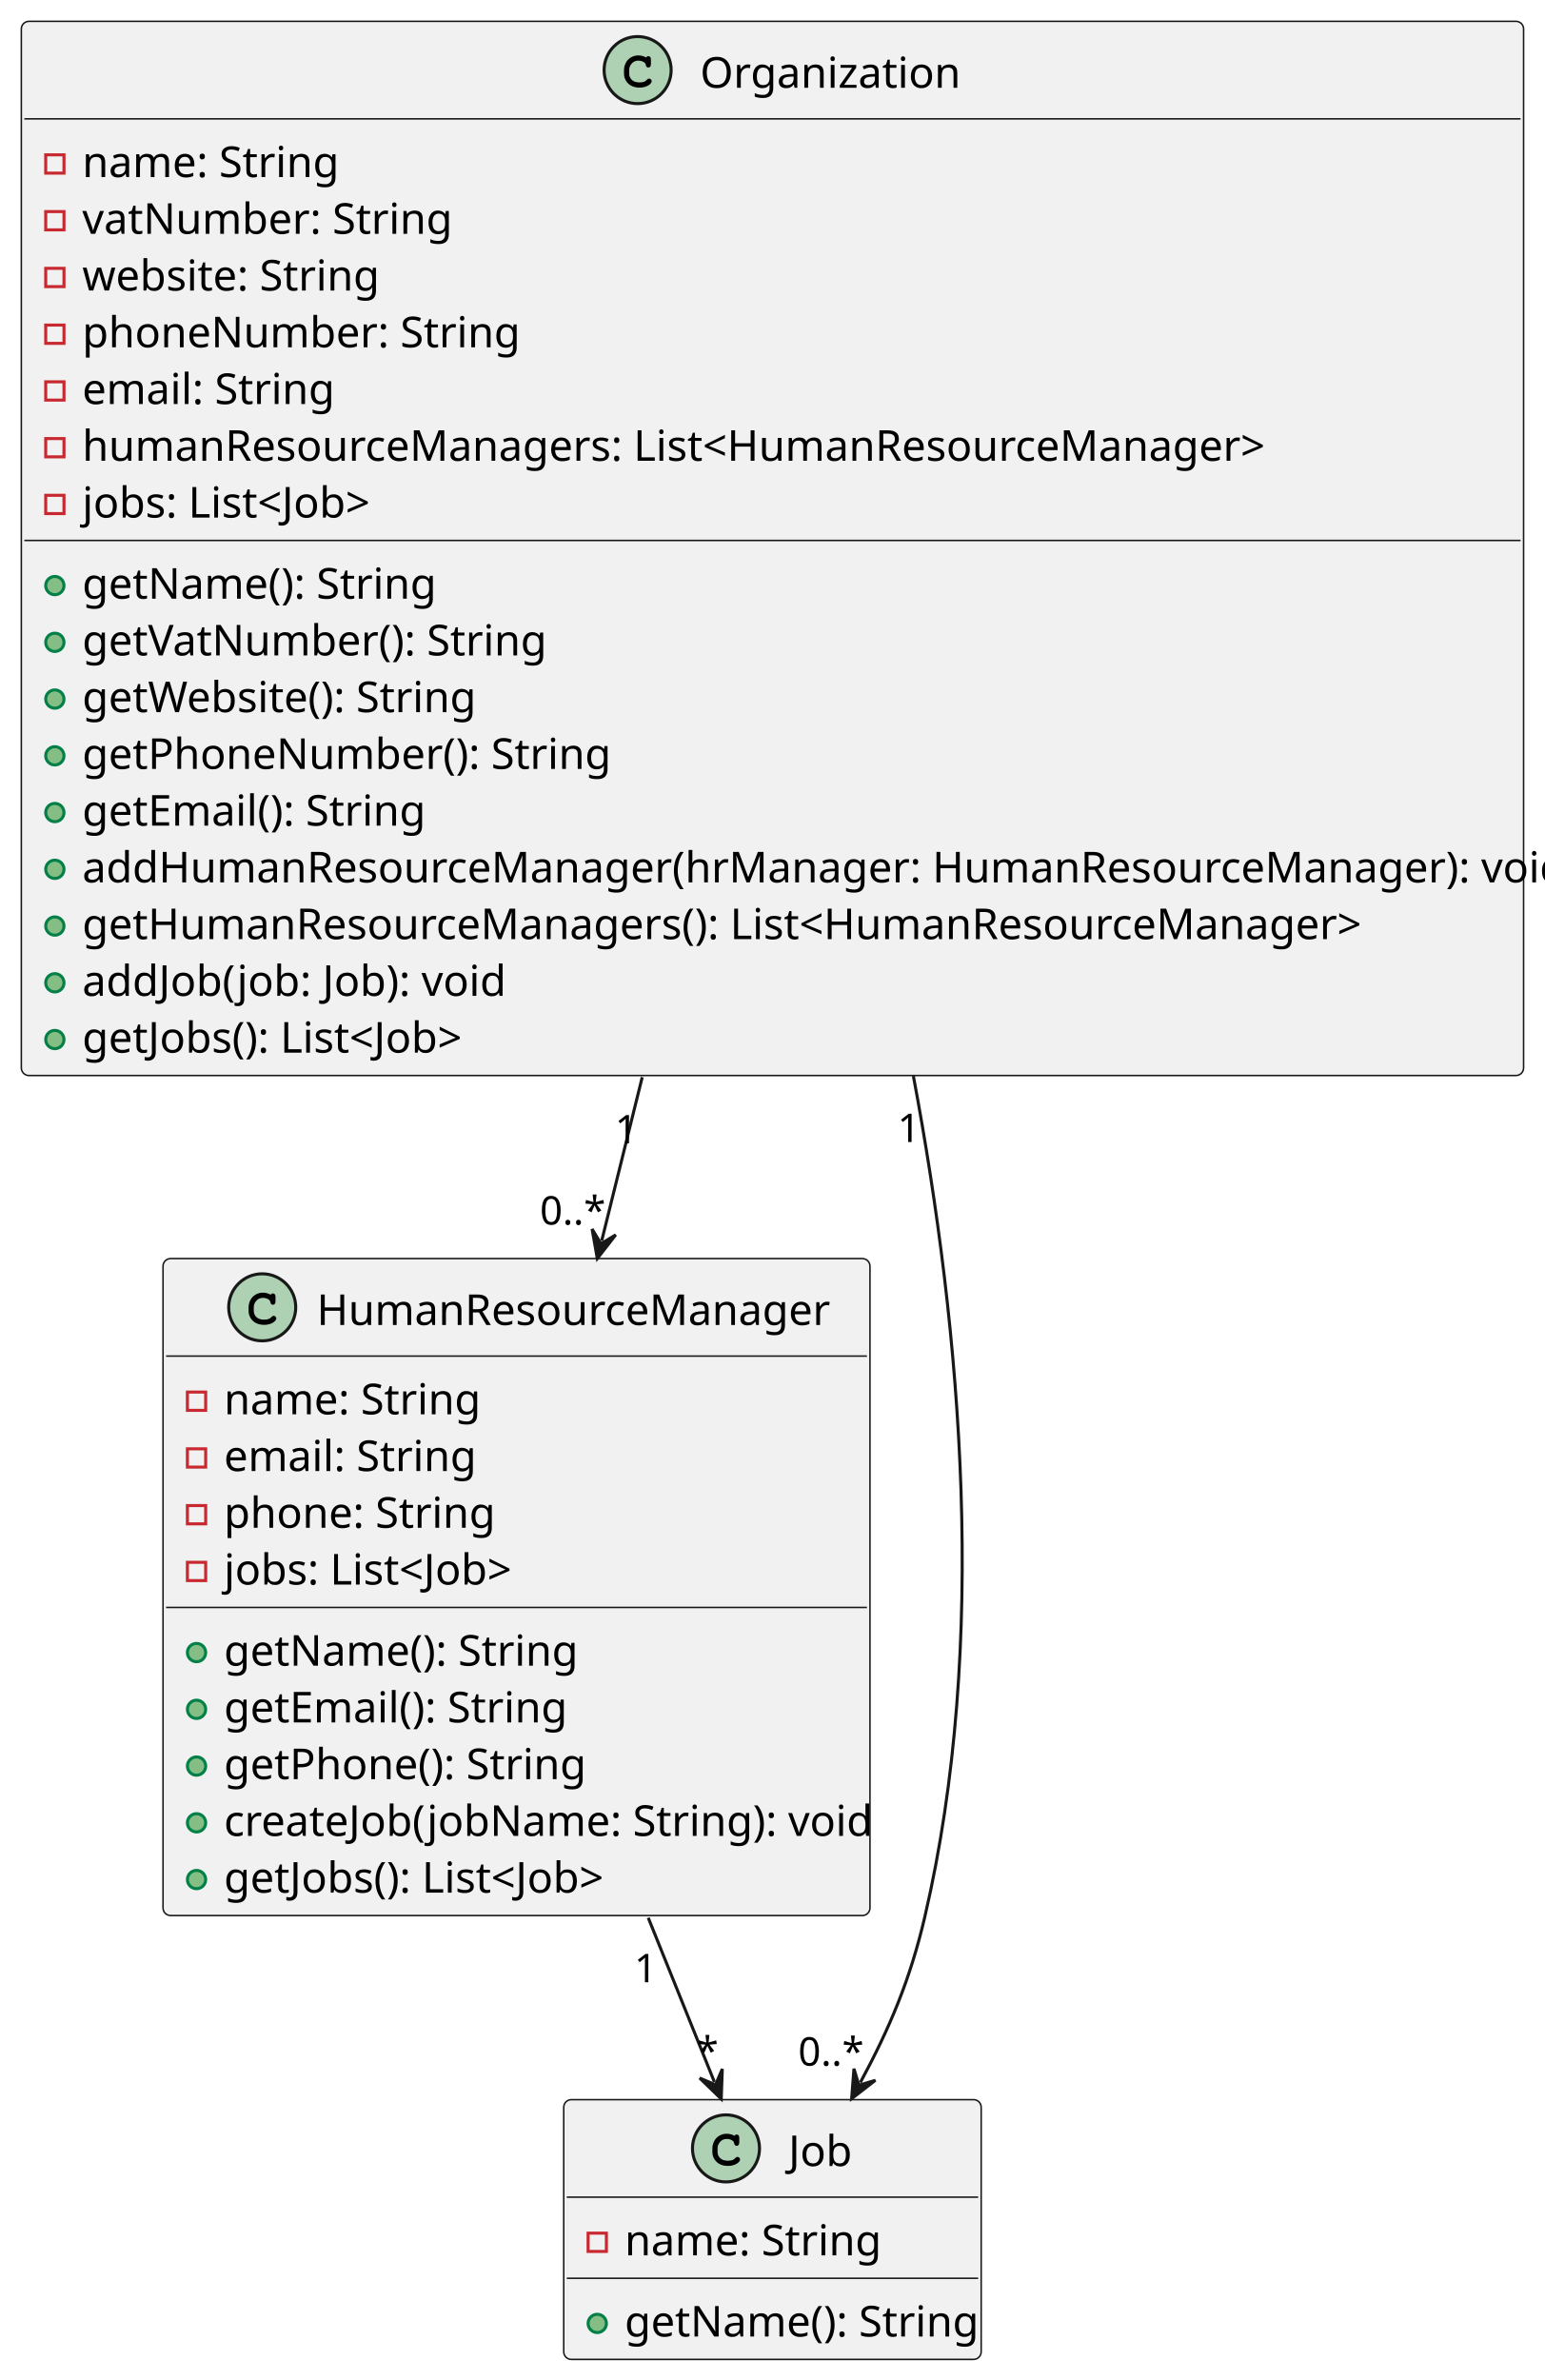
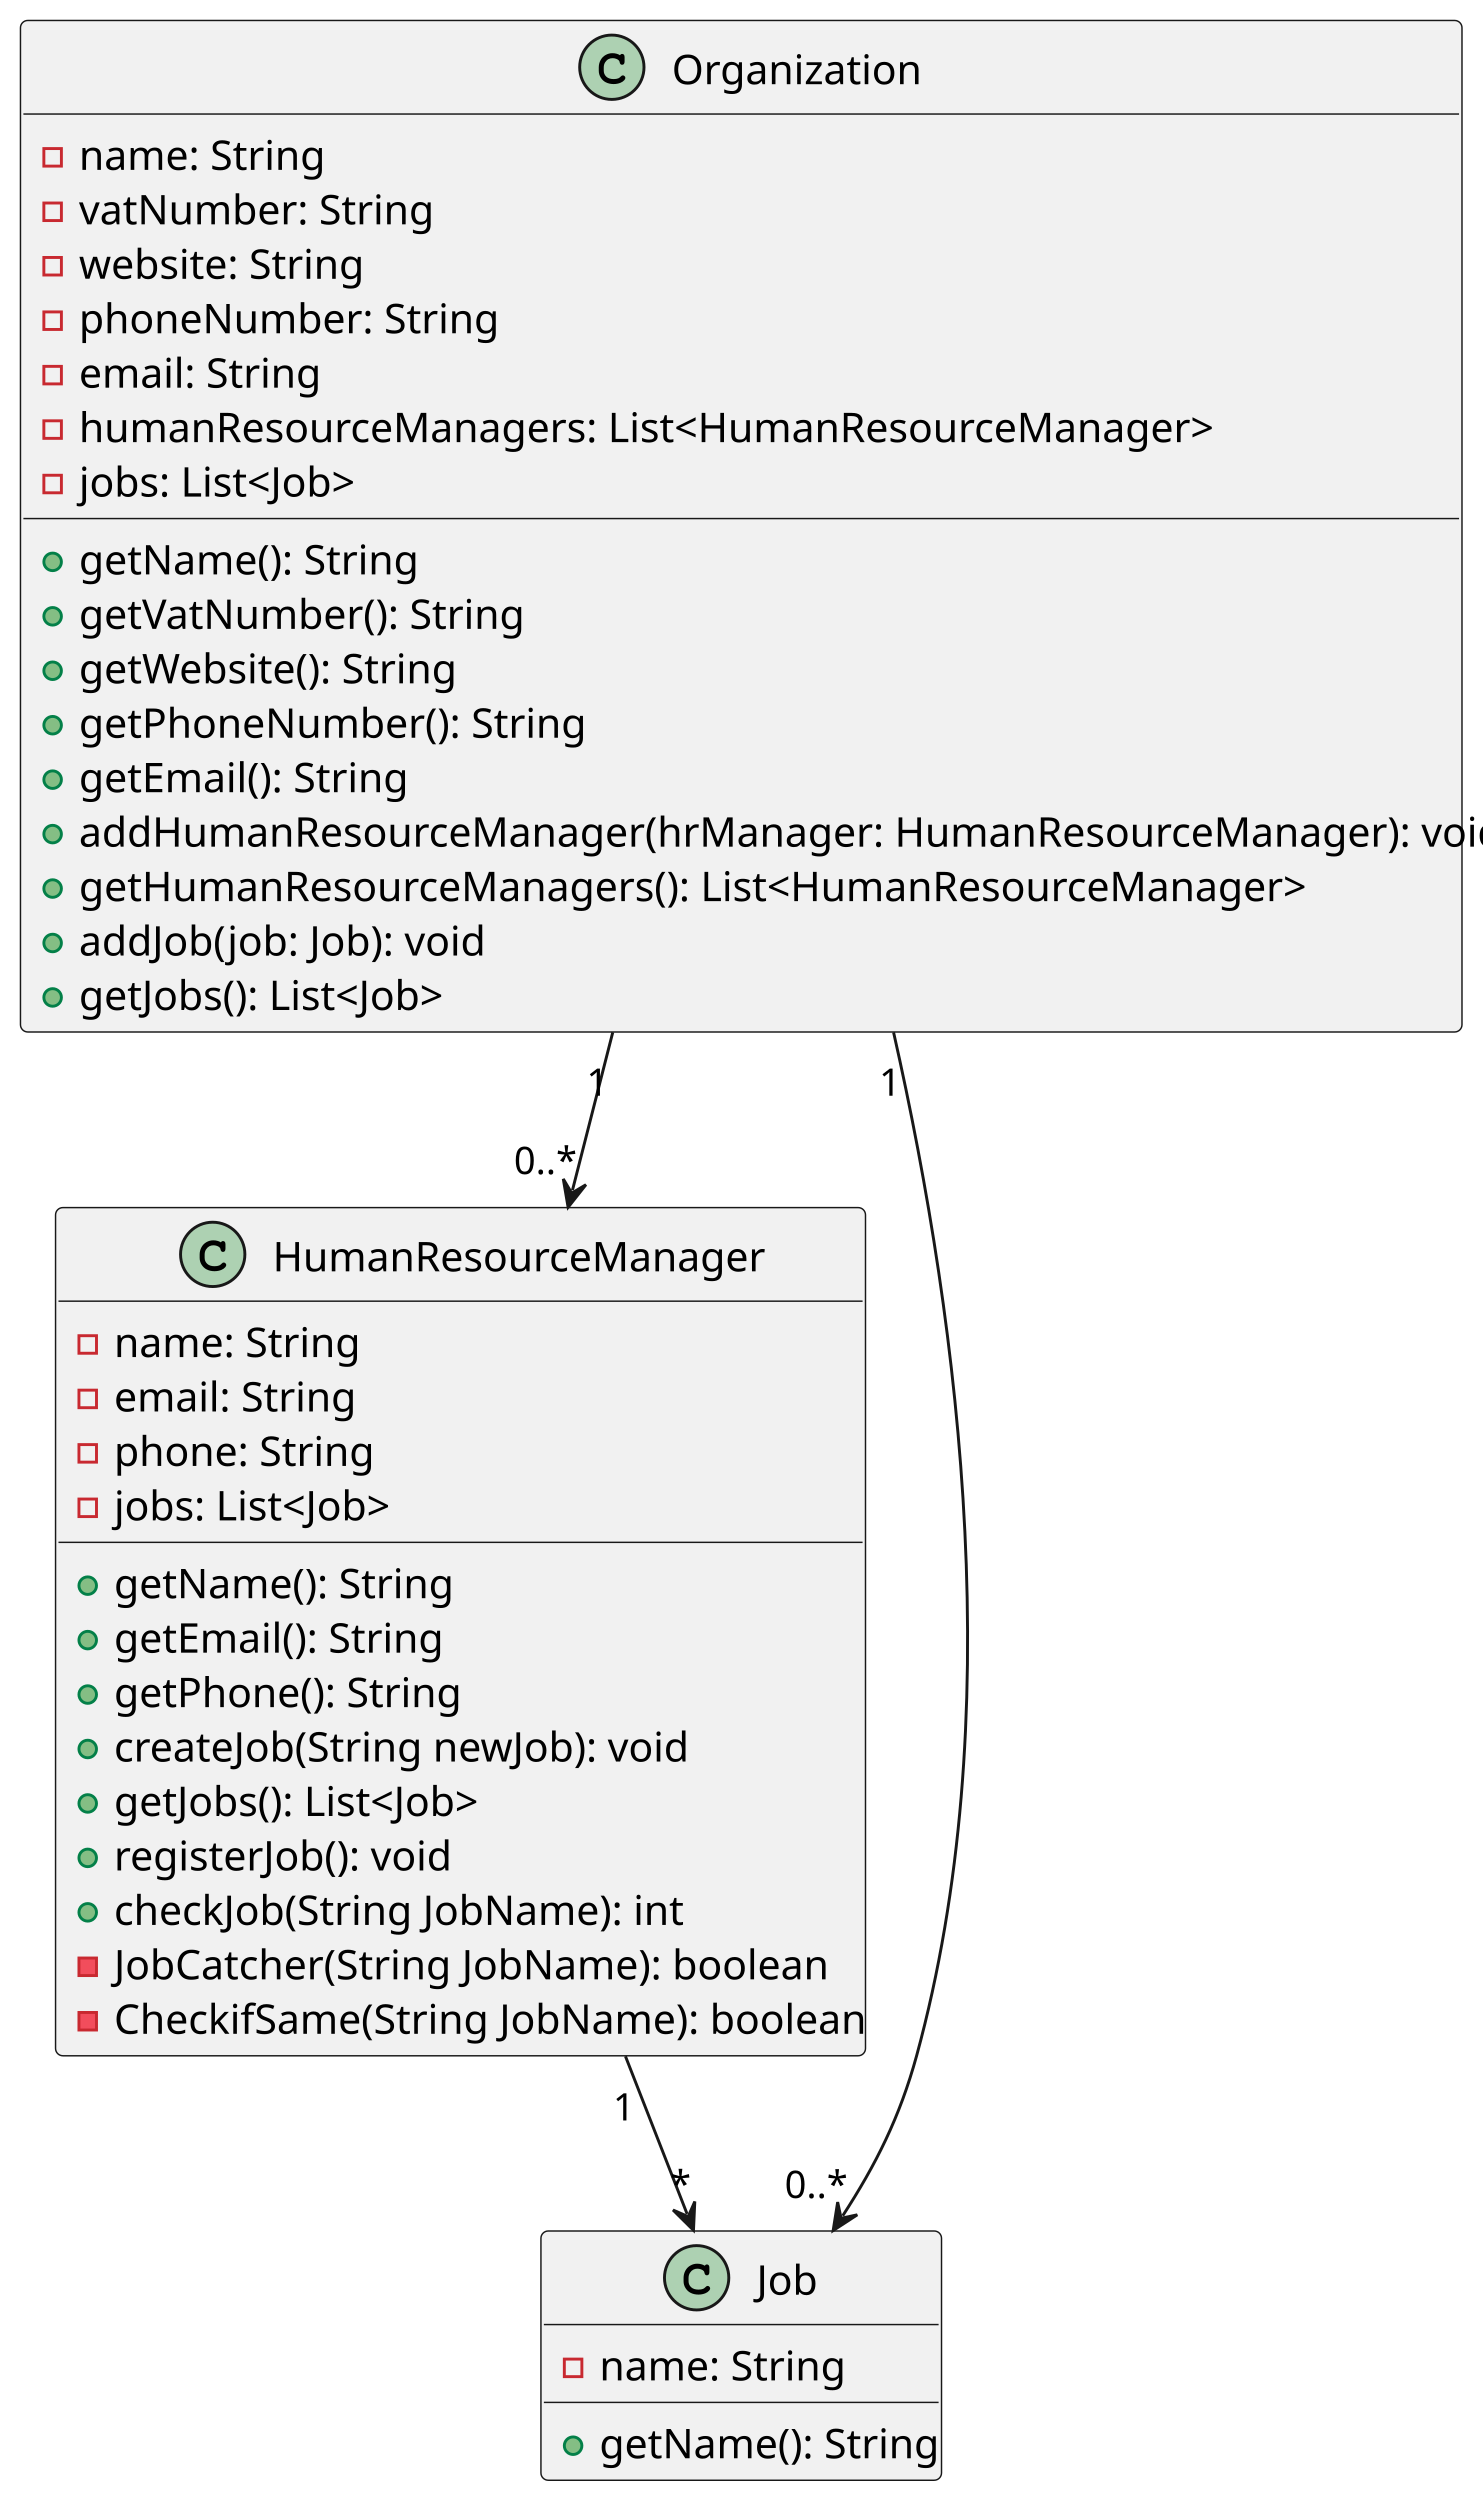
- <svg xmlns="http://www.w3.org/2000/svg" contentStyleType="text/css" height="781px" preserveAspectRatio="none" style="width:507px;height:781px;background:#FFFFFF;" version="1.1" viewBox="0 0 507 781" width="507px" zoomAndPan="magnify">
+ <svg xmlns="http://www.w3.org/2000/svg" contentStyleType="text/css" height="855px" preserveAspectRatio="none" style="width:507px;height:855px;background:#FFFFFF;" version="1.1" viewBox="0 0 507 855" width="507px" zoomAndPan="magnify">
  <defs />
  <g>
    <g id="elem_Organization">
      <rect codeLine="2" fill="#F1F1F1" height="345.938" id="Organization" rx="2.5" ry="2.5" style="stroke:#181818;stroke-width:0.5;" width="493" x="7" y="7" />
      <ellipse cx="209.25" cy="23" fill="#ADD1B2" rx="11" ry="11" style="stroke:#181818;stroke-width:1.0;" />
      <path d="M212.016,18.875 Q212.172,18.656 212.359,18.547 Q212.547,18.438 212.766,18.438 Q213.141,18.438 213.375,18.703 Q213.609,18.953 213.609,19.562 L213.609,21.016 Q213.609,21.625 213.375,21.891 Q213.141,22.156 212.766,22.156 Q212.422,22.156 212.219,21.953 Q212.016,21.766 211.906,21.25 Q211.859,20.891 211.672,20.703 Q211.344,20.328 210.734,20.109 Q210.125,19.891 209.5,19.891 Q208.734,19.891 208.094,20.219 Q207.469,20.547 206.969,21.297 Q206.484,22.047 206.484,23.078 L206.484,24.172 Q206.484,25.406 207.375,26.234 Q208.266,27.047 209.859,27.047 Q210.797,27.047 211.453,26.797 Q211.844,26.641 212.266,26.203 Q212.531,25.938 212.672,25.859 Q212.828,25.781 213.031,25.781 Q213.359,25.781 213.609,26.047 Q213.875,26.297 213.875,26.641 Q213.875,26.984 213.531,27.391 Q213.031,27.969 212.234,28.297 Q211.156,28.75 209.859,28.75 Q208.344,28.75 207.141,28.125 Q206.156,27.625 205.469,26.562 Q204.781,25.484 204.781,24.203 L204.781,23.047 Q204.781,21.719 205.391,20.578 Q206.016,19.422 207.109,18.812 Q208.203,18.188 209.438,18.188 Q210.172,18.188 210.812,18.359 Q211.469,18.516 212.016,18.875 Z " fill="#000000" />
      <text fill="#000000" font-family="sans-serif" font-size="14" lengthAdjust="spacing" textLength="80" x="229.75" y="28.797">Organization</text>
      <line style="stroke:#181818;stroke-width:0.5;" x1="8" x2="499" y1="39" y2="39" />
      <rect fill="none" height="6" style="stroke:#C82930;stroke-width:1.0;" width="6" x="15" y="50.81" />
      <text fill="#000000" font-family="sans-serif" font-size="14" lengthAdjust="spacing" textLength="80" x="27" y="58.107">name: String</text>
      <rect fill="none" height="6" style="stroke:#C82930;stroke-width:1.0;" width="6" x="15" y="69.432" />
      <text fill="#000000" font-family="sans-serif" font-size="14" lengthAdjust="spacing" textLength="113" x="27" y="76.728">vatNumber: String</text>
      <rect fill="none" height="6" style="stroke:#C82930;stroke-width:1.0;" width="6" x="15" y="88.053" />
      <text fill="#000000" font-family="sans-serif" font-size="14" lengthAdjust="spacing" textLength="92" x="27" y="95.35">website: String</text>
      <rect fill="none" height="6" style="stroke:#C82930;stroke-width:1.0;" width="6" x="15" y="106.674" />
      <text fill="#000000" font-family="sans-serif" font-size="14" lengthAdjust="spacing" textLength="134" x="27" y="113.971">phoneNumber: String</text>
      <rect fill="none" height="6" style="stroke:#C82930;stroke-width:1.0;" width="6" x="15" y="125.295" />
      <text fill="#000000" font-family="sans-serif" font-size="14" lengthAdjust="spacing" textLength="78" x="27" y="132.592">email: String</text>
      <rect fill="none" height="6" style="stroke:#C82930;stroke-width:1.0;" width="6" x="15" y="143.916" />
      <text fill="#000000" font-family="sans-serif" font-size="14" lengthAdjust="spacing" textLength="374" x="27" y="151.213">humanResourceManagers: List&lt;HumanResourceManager&gt;</text>
      <rect fill="none" height="6" style="stroke:#C82930;stroke-width:1.0;" width="6" x="15" y="162.537" />
      <text fill="#000000" font-family="sans-serif" font-size="14" lengthAdjust="spacing" textLength="94" x="27" y="169.834">jobs: List&lt;Job&gt;</text>
      <line style="stroke:#181818;stroke-width:0.5;" x1="8" x2="499" y1="177.348" y2="177.348" />
      <ellipse cx="18" cy="192.158" fill="#84BE84" rx="3" ry="3" style="stroke:#038048;stroke-width:1.0;" />
      <text fill="#000000" font-family="sans-serif" font-size="14" lengthAdjust="spacing" textLength="111" x="27" y="196.455">getName(): String</text>
      <ellipse cx="18" cy="210.779" fill="#84BE84" rx="3" ry="3" style="stroke:#038048;stroke-width:1.0;" />
      <text fill="#000000" font-family="sans-serif" font-size="14" lengthAdjust="spacing" textLength="145" x="27" y="215.076">getVatNumber(): String</text>
      <ellipse cx="18" cy="229.4" fill="#84BE84" rx="3" ry="3" style="stroke:#038048;stroke-width:1.0;" />
      <text fill="#000000" font-family="sans-serif" font-size="14" lengthAdjust="spacing" textLength="126" x="27" y="233.697">getWebsite(): String</text>
      <ellipse cx="18" cy="248.022" fill="#84BE84" rx="3" ry="3" style="stroke:#038048;stroke-width:1.0;" />
      <text fill="#000000" font-family="sans-serif" font-size="14" lengthAdjust="spacing" textLength="165" x="27" y="252.318">getPhoneNumber(): String</text>
      <ellipse cx="18" cy="266.643" fill="#84BE84" rx="3" ry="3" style="stroke:#038048;stroke-width:1.0;" />
      <text fill="#000000" font-family="sans-serif" font-size="14" lengthAdjust="spacing" textLength="109" x="27" y="270.94">getEmail(): String</text>
      <ellipse cx="18" cy="285.264" fill="#84BE84" rx="3" ry="3" style="stroke:#038048;stroke-width:1.0;" />
      <text fill="#000000" font-family="sans-serif" font-size="14" lengthAdjust="spacing" textLength="467" x="27" y="289.56">addHumanResourceManager(hrManager: HumanResourceManager): void</text>
      <ellipse cx="18" cy="303.885" fill="#84BE84" rx="3" ry="3" style="stroke:#038048;stroke-width:1.0;" />
      <text fill="#000000" font-family="sans-serif" font-size="14" lengthAdjust="spacing" textLength="405" x="27" y="308.182">getHumanResourceManagers(): List&lt;HumanResourceManager&gt;</text>
      <ellipse cx="18" cy="322.506" fill="#84BE84" rx="3" ry="3" style="stroke:#038048;stroke-width:1.0;" />
      <text fill="#000000" font-family="sans-serif" font-size="14" lengthAdjust="spacing" textLength="139" x="27" y="326.803">addJob(job: Job): void</text>
      <ellipse cx="18" cy="341.127" fill="#84BE84" rx="3" ry="3" style="stroke:#038048;stroke-width:1.0;" />
      <text fill="#000000" font-family="sans-serif" font-size="14" lengthAdjust="spacing" textLength="127" x="27" y="345.424">getJobs(): List&lt;Job&gt;</text>
    </g>
    <g id="elem_HumanResourceManager">
-       <rect codeLine="21" fill="#F1F1F1" height="215.59" id="HumanResourceManager" rx="2.5" ry="2.5" style="stroke:#181818;stroke-width:0.5;" width="232" x="53.5" y="413" />
-       <ellipse cx="86.05" cy="429" fill="#ADD1B2" rx="11" ry="11" style="stroke:#181818;stroke-width:1.0;" />
-       <path d="M88.816,424.875 Q88.972,424.656 89.159,424.547 Q89.347,424.438 89.566,424.438 Q89.941,424.438 90.175,424.703 Q90.409,424.953 90.409,425.562 L90.409,427.016 Q90.409,427.625 90.175,427.891 Q89.941,428.156 89.566,428.156 Q89.222,428.156 89.019,427.953 Q88.816,427.766 88.706,427.25 Q88.659,426.891 88.472,426.703 Q88.144,426.328 87.534,426.109 Q86.925,425.891 86.3,425.891 Q85.534,425.891 84.894,426.219 Q84.269,426.547 83.769,427.297 Q83.284,428.047 83.284,429.078 L83.284,430.172 Q83.284,431.406 84.175,432.234 Q85.066,433.047 86.659,433.047 Q87.597,433.047 88.253,432.797 Q88.644,432.641 89.066,432.203 Q89.331,431.938 89.472,431.859 Q89.628,431.781 89.831,431.781 Q90.159,431.781 90.409,432.047 Q90.675,432.297 90.675,432.641 Q90.675,432.984 90.331,433.391 Q89.831,433.969 89.034,434.297 Q87.956,434.75 86.659,434.75 Q85.144,434.75 83.941,434.125 Q82.956,433.625 82.269,432.562 Q81.581,431.484 81.581,430.203 L81.581,429.047 Q81.581,427.719 82.191,426.578 Q82.816,425.422 83.909,424.812 Q85.003,424.188 86.237,424.188 Q86.972,424.188 87.612,424.359 Q88.269,424.516 88.816,424.875 Z " fill="#000000" />
-       <text fill="#000000" font-family="sans-serif" font-size="14" lengthAdjust="spacing" textLength="161" x="103.95" y="434.797">HumanResourceManager</text>
-       <line style="stroke:#181818;stroke-width:0.5;" x1="54.5" x2="284.5" y1="445" y2="445" />
-       <rect fill="none" height="6" style="stroke:#C82930;stroke-width:1.0;" width="6" x="61.5" y="456.81" />
-       <text fill="#000000" font-family="sans-serif" font-size="14" lengthAdjust="spacing" textLength="80" x="73.5" y="464.107">name: String</text>
-       <rect fill="none" height="6" style="stroke:#C82930;stroke-width:1.0;" width="6" x="61.5" y="475.432" />
-       <text fill="#000000" font-family="sans-serif" font-size="14" lengthAdjust="spacing" textLength="78" x="73.5" y="482.728">email: String</text>
-       <rect fill="none" height="6" style="stroke:#C82930;stroke-width:1.0;" width="6" x="61.5" y="494.053" />
-       <text fill="#000000" font-family="sans-serif" font-size="14" lengthAdjust="spacing" textLength="85" x="73.5" y="501.35">phone: String</text>
-       <rect fill="none" height="6" style="stroke:#C82930;stroke-width:1.0;" width="6" x="61.5" y="512.674" />
-       <text fill="#000000" font-family="sans-serif" font-size="14" lengthAdjust="spacing" textLength="94" x="73.5" y="519.971">jobs: List&lt;Job&gt;</text>
-       <line style="stroke:#181818;stroke-width:0.5;" x1="54.5" x2="284.5" y1="527.484" y2="527.484" />
-       <ellipse cx="64.5" cy="542.295" fill="#84BE84" rx="3" ry="3" style="stroke:#038048;stroke-width:1.0;" />
-       <text fill="#000000" font-family="sans-serif" font-size="14" lengthAdjust="spacing" textLength="111" x="73.5" y="546.592">getName(): String</text>
-       <ellipse cx="64.5" cy="560.916" fill="#84BE84" rx="3" ry="3" style="stroke:#038048;stroke-width:1.0;" />
-       <text fill="#000000" font-family="sans-serif" font-size="14" lengthAdjust="spacing" textLength="109" x="73.5" y="565.213">getEmail(): String</text>
-       <ellipse cx="64.5" cy="579.537" fill="#84BE84" rx="3" ry="3" style="stroke:#038048;stroke-width:1.0;" />
-       <text fill="#000000" font-family="sans-serif" font-size="14" lengthAdjust="spacing" textLength="116" x="73.5" y="583.834">getPhone(): String</text>
-       <ellipse cx="64.5" cy="598.158" fill="#84BE84" rx="3" ry="3" style="stroke:#038048;stroke-width:1.0;" />
-       <text fill="#000000" font-family="sans-serif" font-size="14" lengthAdjust="spacing" textLength="206" x="73.5" y="602.455">createJob(jobName: String): void</text>
-       <ellipse cx="64.5" cy="616.779" fill="#84BE84" rx="3" ry="3" style="stroke:#038048;stroke-width:1.0;" />
-       <text fill="#000000" font-family="sans-serif" font-size="14" lengthAdjust="spacing" textLength="127" x="73.5" y="621.076">getJobs(): List&lt;Job&gt;</text>
+       <rect codeLine="21" fill="#F1F1F1" height="290.074" id="HumanResourceManager" rx="2.5" ry="2.5" style="stroke:#181818;stroke-width:0.5;" width="277" x="19" y="413" />
+       <ellipse cx="72.75" cy="429" fill="#ADD1B2" rx="11" ry="11" style="stroke:#181818;stroke-width:1.0;" />
+       <path d="M75.516,424.875 Q75.672,424.656 75.859,424.547 Q76.047,424.438 76.266,424.438 Q76.641,424.438 76.875,424.703 Q77.109,424.953 77.109,425.562 L77.109,427.016 Q77.109,427.625 76.875,427.891 Q76.641,428.156 76.266,428.156 Q75.922,428.156 75.719,427.953 Q75.516,427.766 75.406,427.25 Q75.359,426.891 75.172,426.703 Q74.844,426.328 74.234,426.109 Q73.625,425.891 73,425.891 Q72.234,425.891 71.594,426.219 Q70.969,426.547 70.469,427.297 Q69.984,428.047 69.984,429.078 L69.984,430.172 Q69.984,431.406 70.875,432.234 Q71.766,433.047 73.359,433.047 Q74.297,433.047 74.953,432.797 Q75.344,432.641 75.766,432.203 Q76.031,431.938 76.172,431.859 Q76.328,431.781 76.531,431.781 Q76.859,431.781 77.109,432.047 Q77.375,432.297 77.375,432.641 Q77.375,432.984 77.031,433.391 Q76.531,433.969 75.734,434.297 Q74.656,434.75 73.359,434.75 Q71.844,434.75 70.641,434.125 Q69.656,433.625 68.969,432.562 Q68.281,431.484 68.281,430.203 L68.281,429.047 Q68.281,427.719 68.891,426.578 Q69.516,425.422 70.609,424.812 Q71.703,424.188 72.938,424.188 Q73.672,424.188 74.312,424.359 Q74.969,424.516 75.516,424.875 Z " fill="#000000" />
+       <text fill="#000000" font-family="sans-serif" font-size="14" lengthAdjust="spacing" textLength="161" x="93.25" y="434.797">HumanResourceManager</text>
+       <line style="stroke:#181818;stroke-width:0.5;" x1="20" x2="295" y1="445" y2="445" />
+       <rect fill="none" height="6" style="stroke:#C82930;stroke-width:1.0;" width="6" x="27" y="456.81" />
+       <text fill="#000000" font-family="sans-serif" font-size="14" lengthAdjust="spacing" textLength="80" x="39" y="464.107">name: String</text>
+       <rect fill="none" height="6" style="stroke:#C82930;stroke-width:1.0;" width="6" x="27" y="475.432" />
+       <text fill="#000000" font-family="sans-serif" font-size="14" lengthAdjust="spacing" textLength="78" x="39" y="482.728">email: String</text>
+       <rect fill="none" height="6" style="stroke:#C82930;stroke-width:1.0;" width="6" x="27" y="494.053" />
+       <text fill="#000000" font-family="sans-serif" font-size="14" lengthAdjust="spacing" textLength="85" x="39" y="501.35">phone: String</text>
+       <rect fill="none" height="6" style="stroke:#C82930;stroke-width:1.0;" width="6" x="27" y="512.674" />
+       <text fill="#000000" font-family="sans-serif" font-size="14" lengthAdjust="spacing" textLength="94" x="39" y="519.971">jobs: List&lt;Job&gt;</text>
+       <line style="stroke:#181818;stroke-width:0.5;" x1="20" x2="295" y1="527.484" y2="527.484" />
+       <ellipse cx="30" cy="542.295" fill="#84BE84" rx="3" ry="3" style="stroke:#038048;stroke-width:1.0;" />
+       <text fill="#000000" font-family="sans-serif" font-size="14" lengthAdjust="spacing" textLength="111" x="39" y="546.592">getName(): String</text>
+       <ellipse cx="30" cy="560.916" fill="#84BE84" rx="3" ry="3" style="stroke:#038048;stroke-width:1.0;" />
+       <text fill="#000000" font-family="sans-serif" font-size="14" lengthAdjust="spacing" textLength="109" x="39" y="565.213">getEmail(): String</text>
+       <ellipse cx="30" cy="579.537" fill="#84BE84" rx="3" ry="3" style="stroke:#038048;stroke-width:1.0;" />
+       <text fill="#000000" font-family="sans-serif" font-size="14" lengthAdjust="spacing" textLength="116" x="39" y="583.834">getPhone(): String</text>
+       <ellipse cx="30" cy="598.158" fill="#84BE84" rx="3" ry="3" style="stroke:#038048;stroke-width:1.0;" />
+       <text fill="#000000" font-family="sans-serif" font-size="14" lengthAdjust="spacing" textLength="194" x="39" y="602.455">createJob(String newJob): void</text>
+       <ellipse cx="30" cy="616.779" fill="#84BE84" rx="3" ry="3" style="stroke:#038048;stroke-width:1.0;" />
+       <text fill="#000000" font-family="sans-serif" font-size="14" lengthAdjust="spacing" textLength="127" x="39" y="621.076">getJobs(): List&lt;Job&gt;</text>
+       <ellipse cx="30" cy="635.4" fill="#84BE84" rx="3" ry="3" style="stroke:#038048;stroke-width:1.0;" />
+       <text fill="#000000" font-family="sans-serif" font-size="14" lengthAdjust="spacing" textLength="114" x="39" y="639.697">registerJob(): void</text>
+       <ellipse cx="30" cy="654.021" fill="#84BE84" rx="3" ry="3" style="stroke:#038048;stroke-width:1.0;" />
+       <text fill="#000000" font-family="sans-serif" font-size="14" lengthAdjust="spacing" textLength="191" x="39" y="658.318">checkJob(String JobName): int</text>
+       <rect fill="#F24D5C" height="6" style="stroke:#C82930;stroke-width:1.0;" width="6" x="27" y="669.643" />
+       <text fill="#000000" font-family="sans-serif" font-size="14" lengthAdjust="spacing" textLength="240" x="39" y="676.939">JobCatcher(String JobName): boolean</text>
+       <rect fill="#F24D5C" height="6" style="stroke:#C82930;stroke-width:1.0;" width="6" x="27" y="688.264" />
+       <text fill="#000000" font-family="sans-serif" font-size="14" lengthAdjust="spacing" textLength="251" x="39" y="695.561">CheckifSame(String JobName): boolean</text>
    </g>
    <g id="elem_Job">
-       <rect codeLine="33" fill="#F1F1F1" height="85.242" id="Job" rx="2.5" ry="2.5" style="stroke:#181818;stroke-width:0.5;" width="137" x="185" y="689" />
-       <ellipse cx="238.25" cy="705" fill="#ADD1B2" rx="11" ry="11" style="stroke:#181818;stroke-width:1.0;" />
-       <path d="M241.016,700.875 Q241.172,700.656 241.359,700.547 Q241.547,700.438 241.766,700.438 Q242.141,700.438 242.375,700.703 Q242.609,700.953 242.609,701.562 L242.609,703.016 Q242.609,703.625 242.375,703.891 Q242.141,704.156 241.766,704.156 Q241.422,704.156 241.219,703.953 Q241.016,703.766 240.906,703.25 Q240.859,702.891 240.672,702.703 Q240.344,702.328 239.734,702.109 Q239.125,701.891 238.5,701.891 Q237.734,701.891 237.094,702.219 Q236.469,702.547 235.969,703.297 Q235.484,704.047 235.484,705.078 L235.484,706.172 Q235.484,707.406 236.375,708.234 Q237.266,709.047 238.859,709.047 Q239.797,709.047 240.453,708.797 Q240.844,708.641 241.266,708.203 Q241.531,707.938 241.672,707.859 Q241.828,707.781 242.031,707.781 Q242.359,707.781 242.609,708.047 Q242.875,708.297 242.875,708.641 Q242.875,708.984 242.531,709.391 Q242.031,709.969 241.234,710.297 Q240.156,710.75 238.859,710.75 Q237.344,710.75 236.141,710.125 Q235.156,709.625 234.469,708.562 Q233.781,707.484 233.781,706.203 L233.781,705.047 Q233.781,703.719 234.391,702.578 Q235.016,701.422 236.109,700.812 Q237.203,700.188 238.438,700.188 Q239.172,700.188 239.812,700.359 Q240.469,700.516 241.016,700.875 Z " fill="#000000" />
-       <text fill="#000000" font-family="sans-serif" font-size="14" lengthAdjust="spacing" textLength="22" x="258.75" y="710.797">Job</text>
-       <line style="stroke:#181818;stroke-width:0.5;" x1="186" x2="321" y1="721" y2="721" />
-       <rect fill="none" height="6" style="stroke:#C82930;stroke-width:1.0;" width="6" x="193" y="732.811" />
-       <text fill="#000000" font-family="sans-serif" font-size="14" lengthAdjust="spacing" textLength="80" x="205" y="740.107">name: String</text>
-       <line style="stroke:#181818;stroke-width:0.5;" x1="186" x2="321" y1="747.621" y2="747.621" />
-       <ellipse cx="196" cy="762.432" fill="#84BE84" rx="3" ry="3" style="stroke:#038048;stroke-width:1.0;" />
-       <text fill="#000000" font-family="sans-serif" font-size="14" lengthAdjust="spacing" textLength="111" x="205" y="766.729">getName(): String</text>
+       <rect codeLine="37" fill="#F1F1F1" height="85.242" id="Job" rx="2.5" ry="2.5" style="stroke:#181818;stroke-width:0.5;" width="137" x="185" y="763" />
+       <ellipse cx="238.25" cy="779" fill="#ADD1B2" rx="11" ry="11" style="stroke:#181818;stroke-width:1.0;" />
+       <path d="M241.016,774.875 Q241.172,774.656 241.359,774.547 Q241.547,774.438 241.766,774.438 Q242.141,774.438 242.375,774.703 Q242.609,774.953 242.609,775.562 L242.609,777.016 Q242.609,777.625 242.375,777.891 Q242.141,778.156 241.766,778.156 Q241.422,778.156 241.219,777.953 Q241.016,777.766 240.906,777.25 Q240.859,776.891 240.672,776.703 Q240.344,776.328 239.734,776.109 Q239.125,775.891 238.5,775.891 Q237.734,775.891 237.094,776.219 Q236.469,776.547 235.969,777.297 Q235.484,778.047 235.484,779.078 L235.484,780.172 Q235.484,781.406 236.375,782.234 Q237.266,783.047 238.859,783.047 Q239.797,783.047 240.453,782.797 Q240.844,782.641 241.266,782.203 Q241.531,781.938 241.672,781.859 Q241.828,781.781 242.031,781.781 Q242.359,781.781 242.609,782.047 Q242.875,782.297 242.875,782.641 Q242.875,782.984 242.531,783.391 Q242.031,783.969 241.234,784.297 Q240.156,784.75 238.859,784.75 Q237.344,784.75 236.141,784.125 Q235.156,783.625 234.469,782.562 Q233.781,781.484 233.781,780.203 L233.781,779.047 Q233.781,777.719 234.391,776.578 Q235.016,775.422 236.109,774.812 Q237.203,774.188 238.438,774.188 Q239.172,774.188 239.812,774.359 Q240.469,774.516 241.016,774.875 Z " fill="#000000" />
+       <text fill="#000000" font-family="sans-serif" font-size="14" lengthAdjust="spacing" textLength="22" x="258.75" y="784.797">Job</text>
+       <line style="stroke:#181818;stroke-width:0.5;" x1="186" x2="321" y1="795" y2="795" />
+       <rect fill="none" height="6" style="stroke:#C82930;stroke-width:1.0;" width="6" x="193" y="806.811" />
+       <text fill="#000000" font-family="sans-serif" font-size="14" lengthAdjust="spacing" textLength="80" x="205" y="814.107">name: String</text>
+       <line style="stroke:#181818;stroke-width:0.5;" x1="186" x2="321" y1="821.621" y2="821.621" />
+       <ellipse cx="196" cy="836.432" fill="#84BE84" rx="3" ry="3" style="stroke:#038048;stroke-width:1.0;" />
+       <text fill="#000000" font-family="sans-serif" font-size="14" lengthAdjust="spacing" textLength="111" x="205" y="840.729">getName(): String</text>
    </g>
    <g id="link_Organization_HumanResourceManager">
-       <path codeLine="38" d="M210.76,353.48 C205.74,373.76 202.161,388.166 197.461,407.166 " fill="none" id="Organization-to-HumanResourceManager" style="stroke:#181818;stroke-width:1.0;" />
-       <polygon fill="#181818" points="196.02,412.99,202.064,405.214,197.221,408.136,194.298,403.293,196.02,412.99" style="stroke:#181818;stroke-width:1.0;" />
-       <text fill="#000000" font-family="sans-serif" font-size="13" lengthAdjust="spacing" textLength="7" x="201.809" y="375.193">1</text>
-       <text fill="#000000" font-family="sans-serif" font-size="13" lengthAdjust="spacing" textLength="20" x="177.182" y="401.851">0..*</text>
+       <path codeLine="42" d="M209.57,353.04 C204.46,373.06 200.774,387.496 195.774,407.086 " fill="none" id="Organization-to-HumanResourceManager" style="stroke:#181818;stroke-width:1.0;" />
+       <polygon fill="#181818" points="194.29,412.9,200.392,405.169,195.526,408.055,192.64,403.19,194.29,412.9" style="stroke:#181818;stroke-width:1.0;" />
+       <text fill="#000000" font-family="sans-serif" font-size="13" lengthAdjust="spacing" textLength="7" x="200.569" y="374.735">1</text>
+       <text fill="#000000" font-family="sans-serif" font-size="13" lengthAdjust="spacing" textLength="20" x="175.755" y="401.534">0..*</text>
    </g>
    <g id="link_HumanResourceManager_Job">
-       <path codeLine="39" d="M212.73,629.3 C221.25,650.46 227.468,665.875 234.448,683.205 " fill="none" id="HumanResourceManager-to-Job" style="stroke:#181818;stroke-width:1.0;" />
-       <polygon fill="#181818" points="236.69,688.77,237.038,678.927,234.822,684.132,229.617,681.916,236.69,688.77" style="stroke:#181818;stroke-width:1.0;" />
-       <text fill="#000000" font-family="sans-serif" font-size="13" lengthAdjust="spacing" textLength="7" x="208.151" y="650.467">1</text>
-       <text fill="#000000" font-family="sans-serif" font-size="13" lengthAdjust="spacing" textLength="5" x="228.613" y="677.637">*</text>
+       <path codeLine="43" d="M213.9,703.23 C222.39,724.94 228.338,740.131 234.988,757.161 " fill="none" id="HumanResourceManager-to-Job" style="stroke:#181818;stroke-width:1.0;" />
+       <polygon fill="#181818" points="237.17,762.75,237.622,752.912,235.351,758.092,230.17,755.822,237.17,762.75" style="stroke:#181818;stroke-width:1.0;" />
+       <text fill="#000000" font-family="sans-serif" font-size="13" lengthAdjust="spacing" textLength="7" x="209.628" y="725.191">1</text>
+       <text fill="#000000" font-family="sans-serif" font-size="13" lengthAdjust="spacing" textLength="5" x="229.169" y="751.614">*</text>
    </g>
    <g id="link_Organization_Job">
-       <path codeLine="40" d="M299.74,353.06 C315.48,437.07 324.43,539.16 303.5,629 C298.69,649.66 291.888,665.679 282.338,683.389 " fill="none" id="Organization-to-Job" style="stroke:#181818;stroke-width:1.0;" />
-       <polygon fill="#181818" points="279.49,688.67,287.282,682.647,281.863,684.269,280.241,678.85,279.49,688.67" style="stroke:#181818;stroke-width:1.0;" />
-       <text fill="#000000" font-family="sans-serif" font-size="13" lengthAdjust="spacing" textLength="7" x="294.543" y="374.755">1</text>
-       <text fill="#000000" font-family="sans-serif" font-size="13" lengthAdjust="spacing" textLength="20" x="261.938" y="677.842">0..*</text>
+       <path codeLine="44" d="M305.6,353.05 C328.85,456.04 344.75,588.72 313.5,703 C307.72,724.13 299.554,740.295 288.204,757.805 " fill="none" id="Organization-to-Job" style="stroke:#181818;stroke-width:1.0;" />
+       <polygon fill="#181818" points="284.94,762.84,293.192,757.463,287.66,758.644,286.479,753.112,284.94,762.84" style="stroke:#181818;stroke-width:1.0;" />
+       <text fill="#000000" font-family="sans-serif" font-size="13" lengthAdjust="spacing" textLength="7" x="300.65" y="374.745">1</text>
+       <text fill="#000000" font-family="sans-serif" font-size="13" lengthAdjust="spacing" textLength="20" x="268.357" y="751.719">0..*</text>
    </g>
  </g>
</svg>
